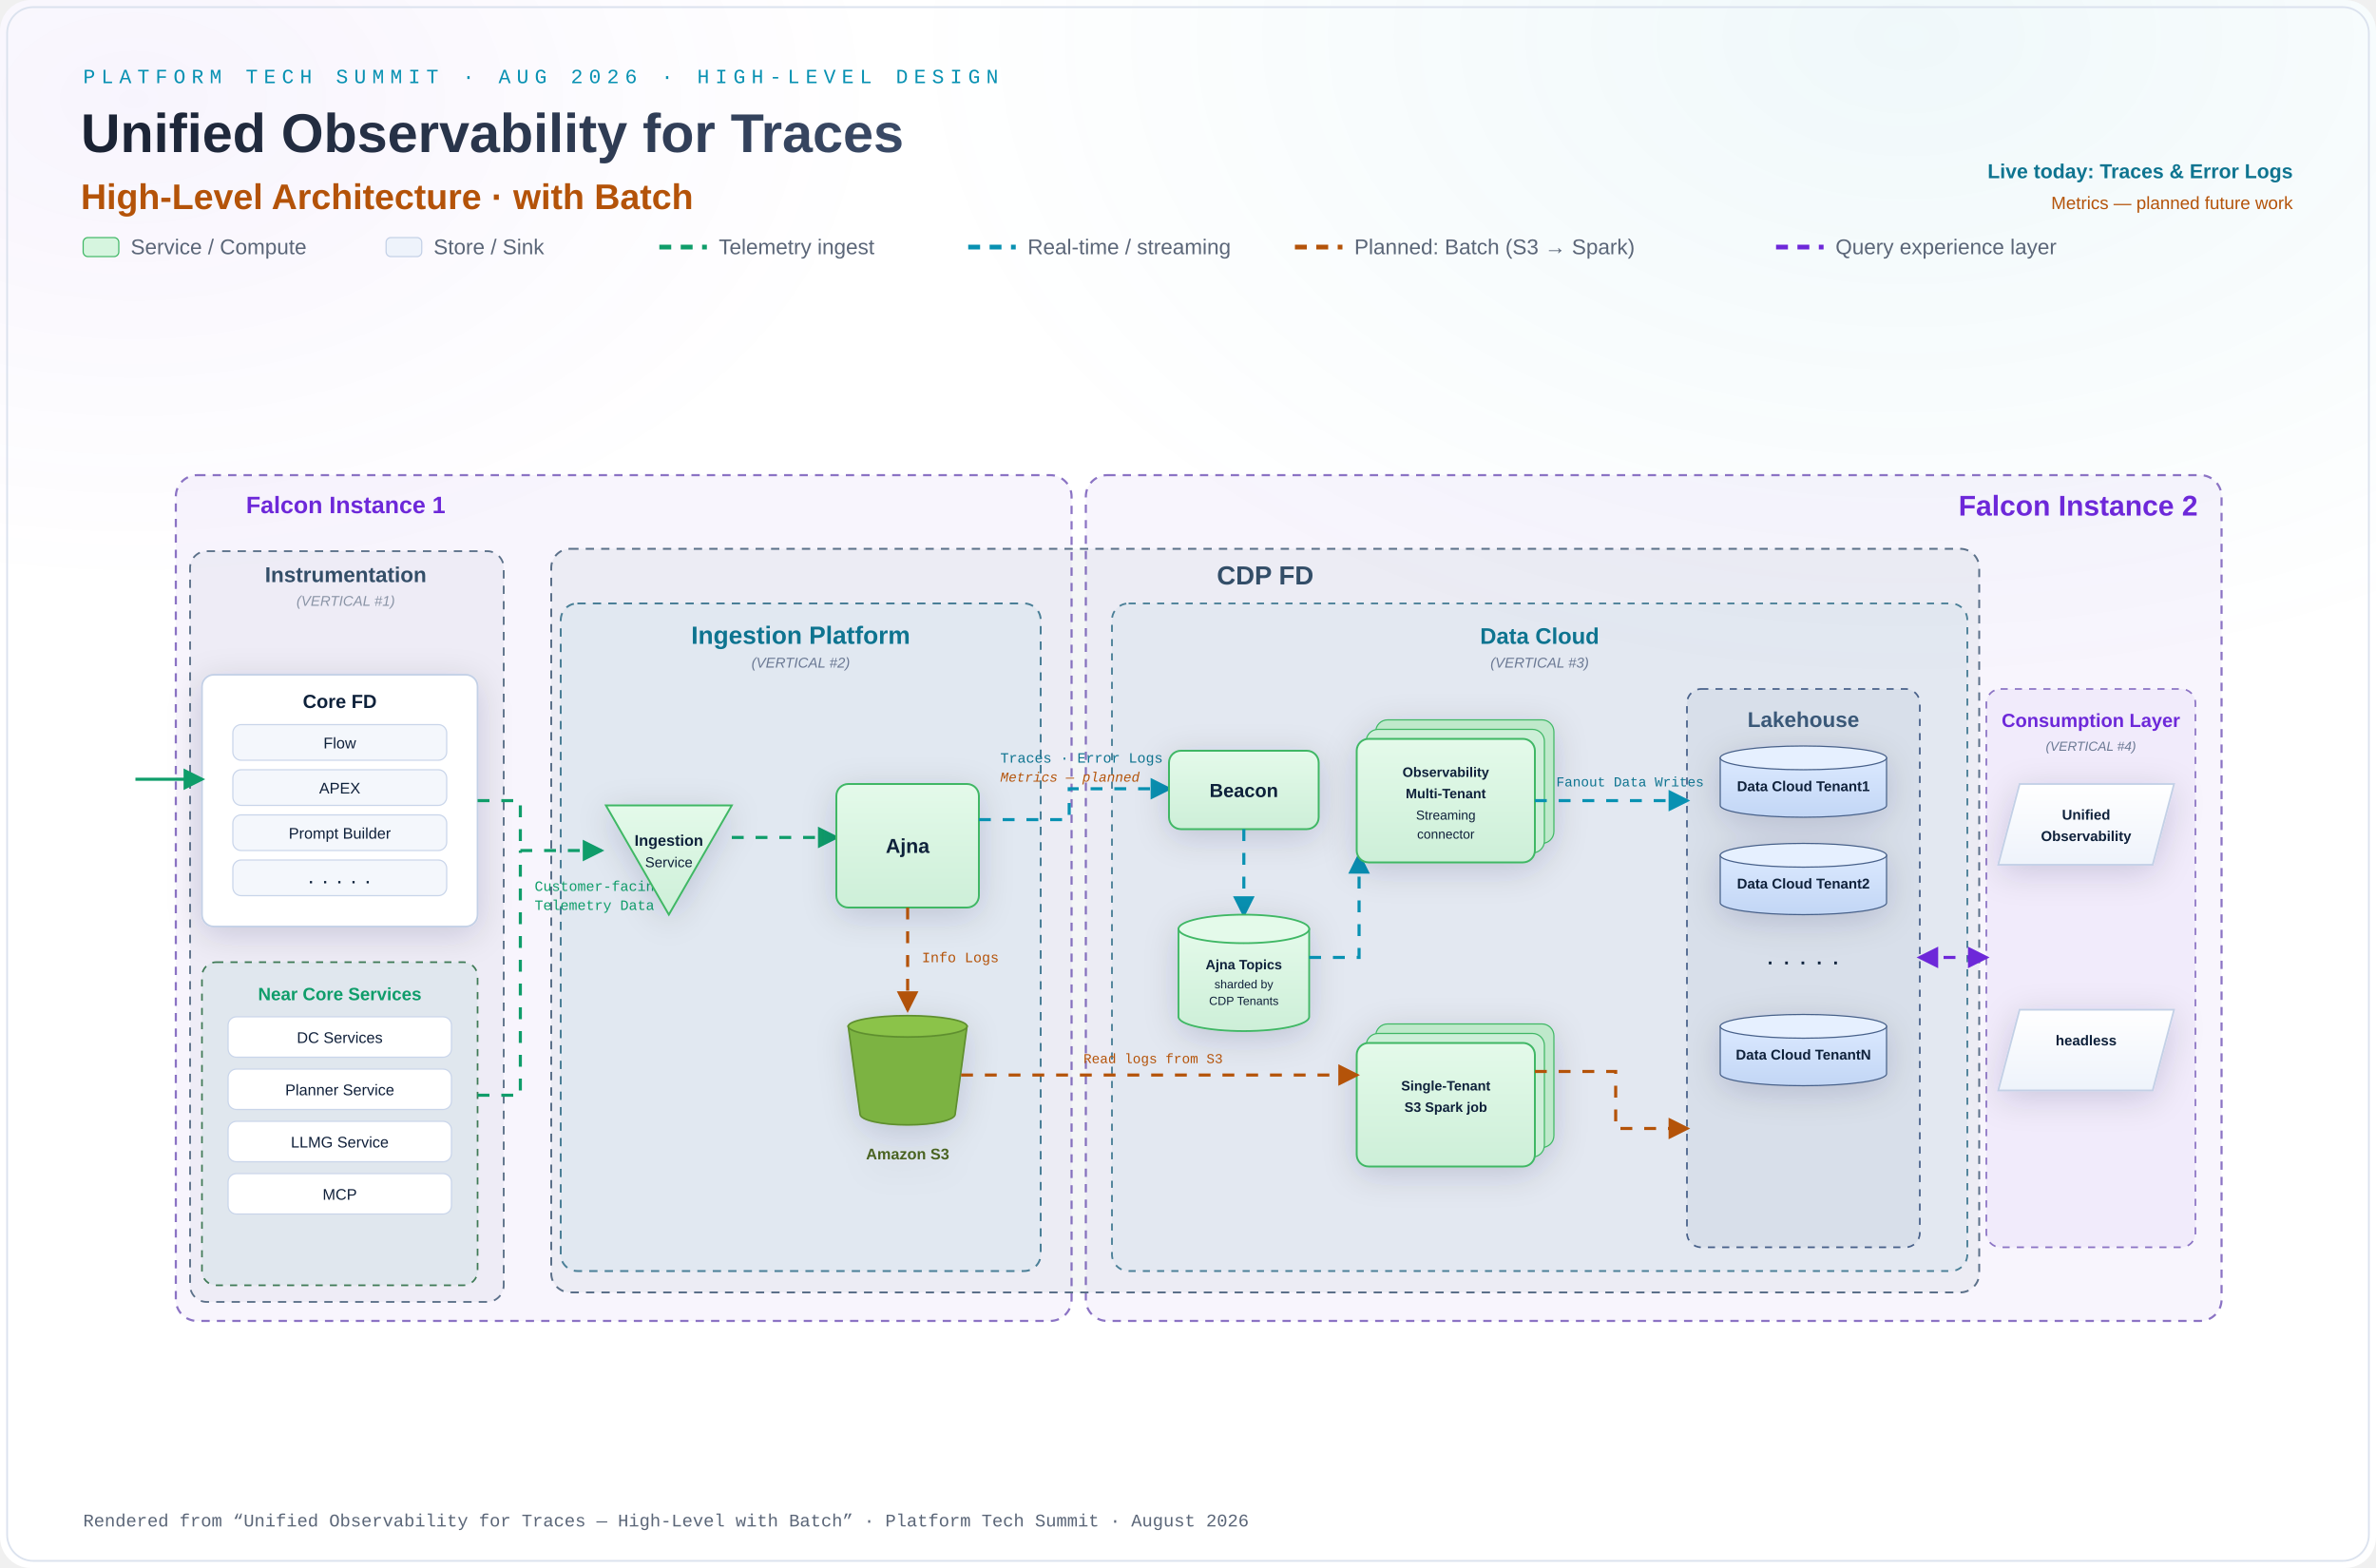
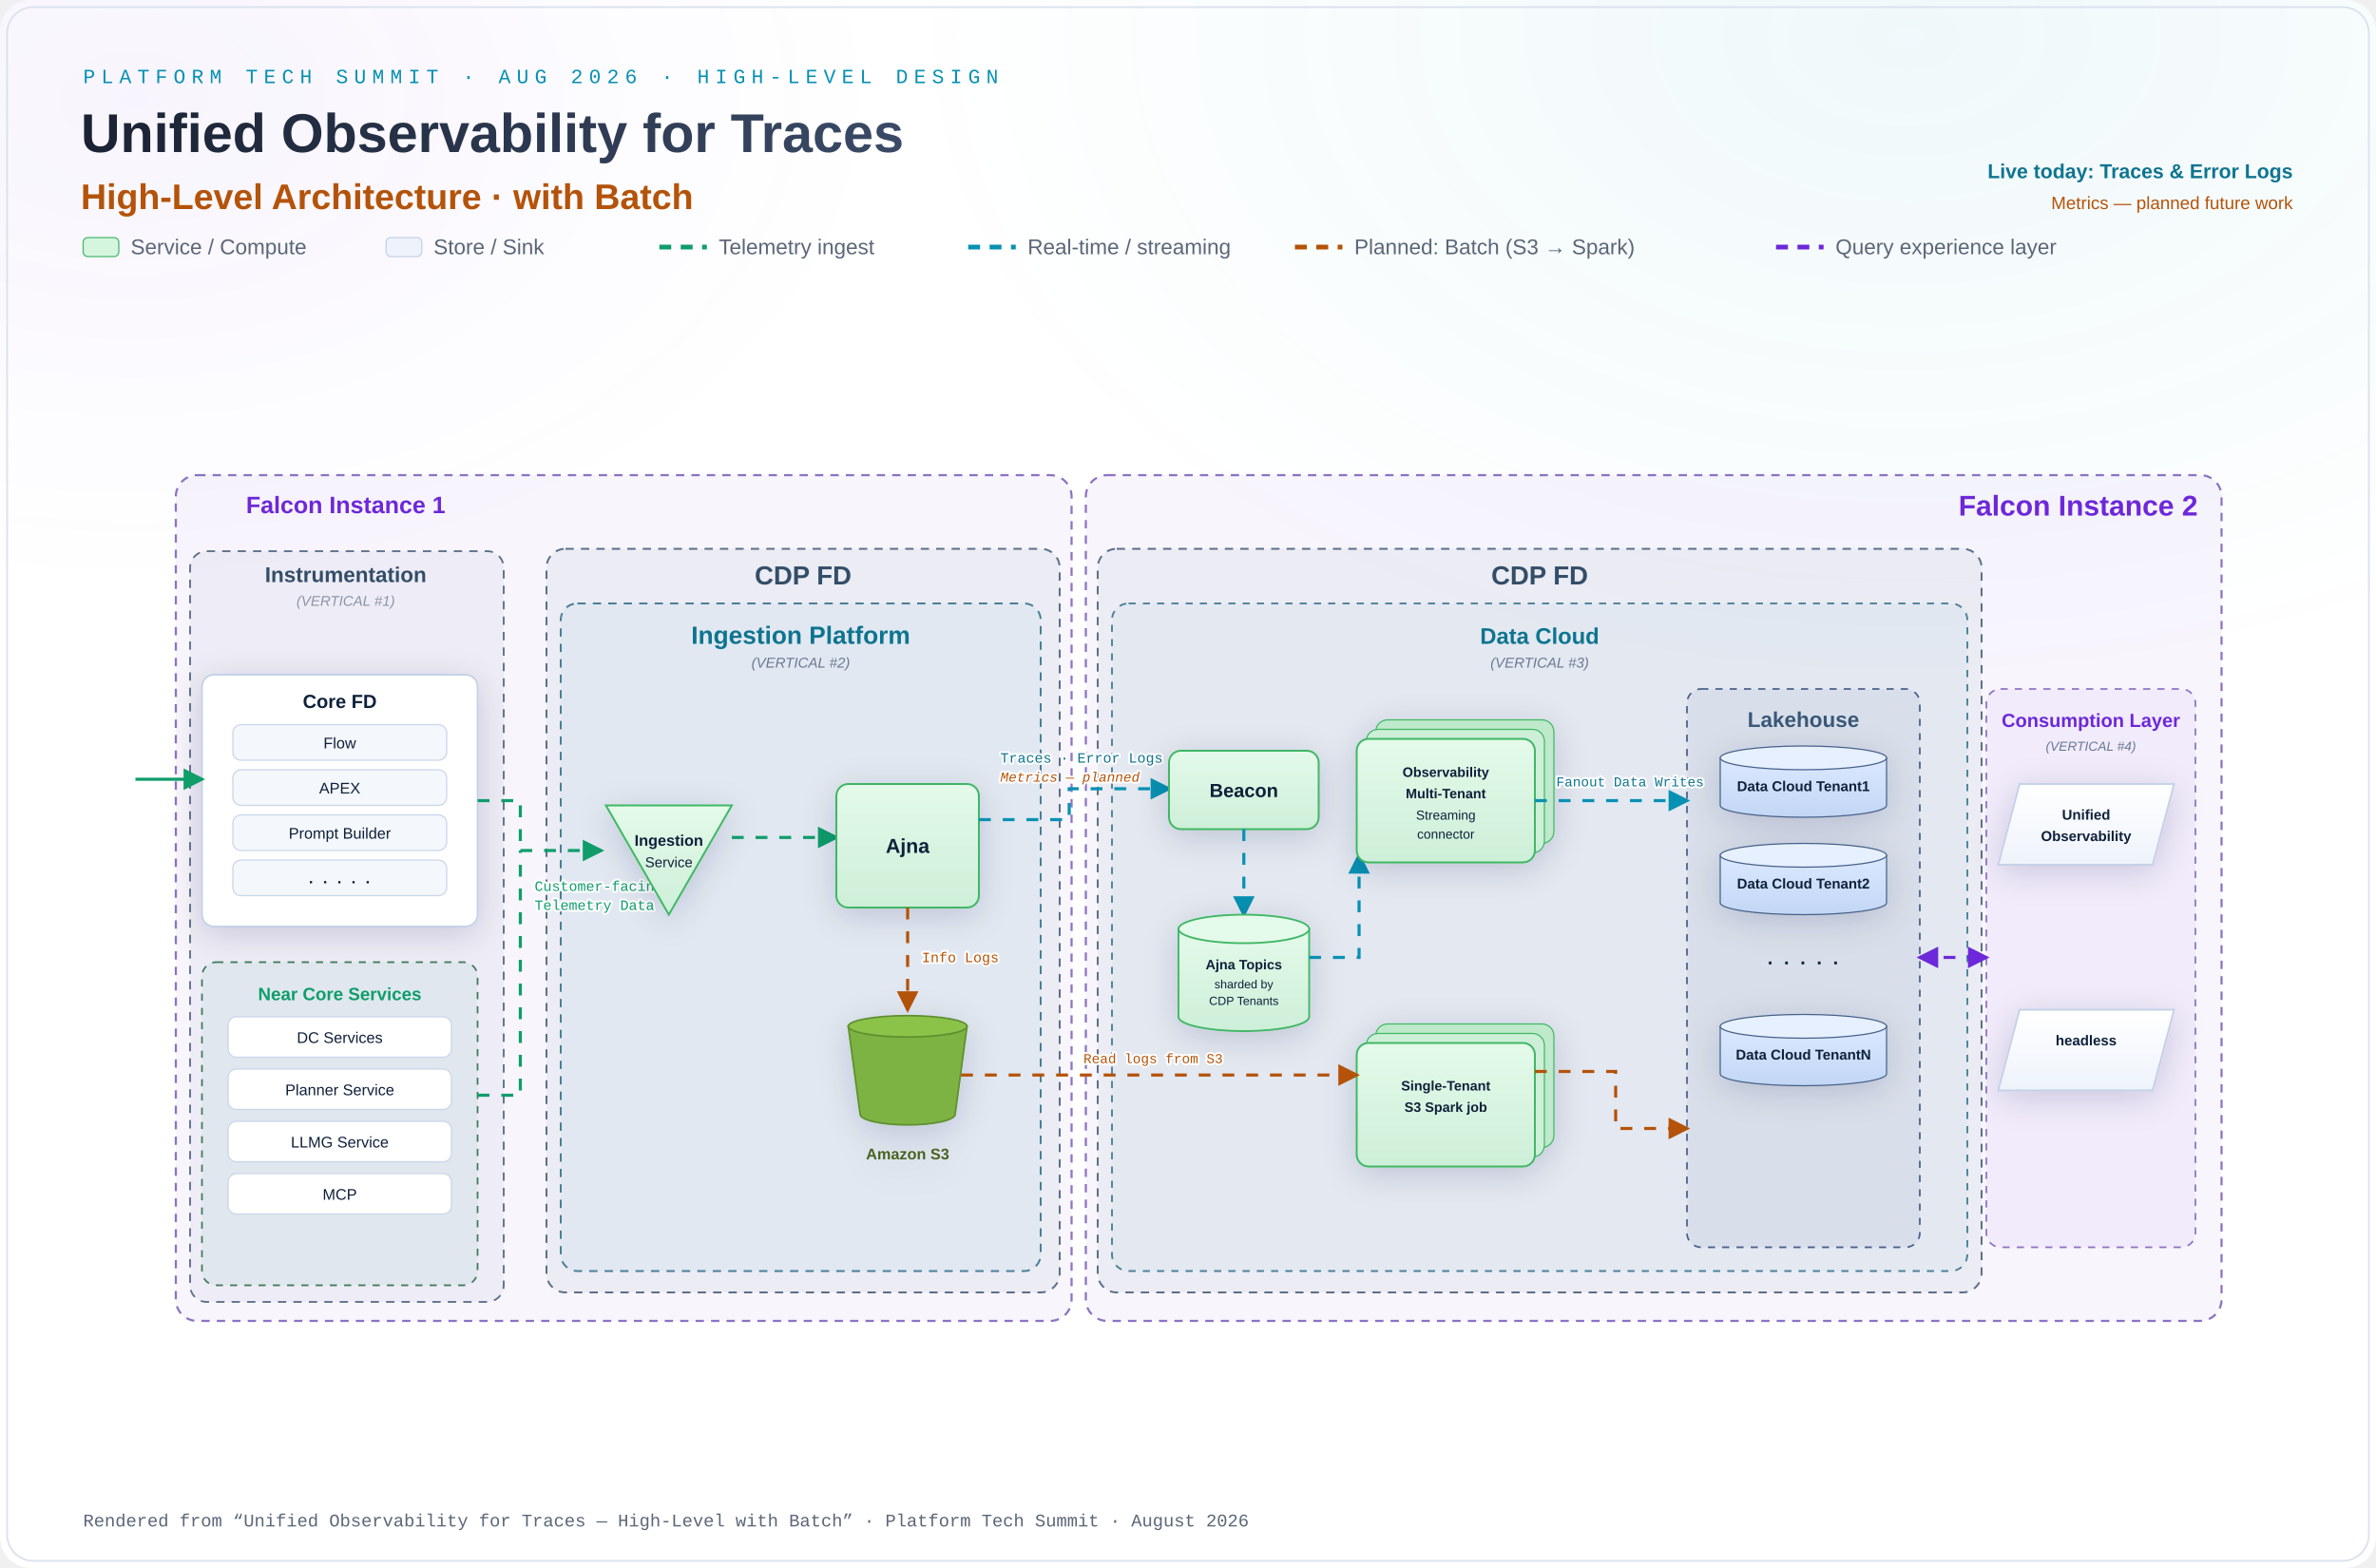
<svg xmlns="http://www.w3.org/2000/svg" width="2000" height="1320" viewBox="0 0 2000 1320" font-family="Arial, Helvetica, sans-serif" role="img" aria-label="Unified Observability for Traces — High-Level Architecture with Batch">
  <defs>
    <marker id="arrow" viewBox="0 0 10 10" refX="8.5" refY="5" markerWidth="7" markerHeight="7" orient="auto-start-reverse">
      <path d="M0,0 L10,5 L0,10 z" fill="#64789e" />
    </marker>
    <marker id="arrowGreen" viewBox="0 0 10 10" refX="8.5" refY="5" markerWidth="7" markerHeight="7" orient="auto-start-reverse">
      <path d="M0,0 L10,5 L0,10 z" fill="#0f9d6a" />
    </marker>
    <marker id="arrowCyan" viewBox="0 0 10 10" refX="8.5" refY="5" markerWidth="7" markerHeight="7" orient="auto-start-reverse">
      <path d="M0,0 L10,5 L0,10 z" fill="#0891b2" />
    </marker>
    <marker id="arrowAmber" viewBox="0 0 10 10" refX="8.5" refY="5" markerWidth="7" markerHeight="7" orient="auto-start-reverse">
      <path d="M0,0 L10,5 L0,10 z" fill="#b45309" />
    </marker>
    <marker id="arrowViolet" viewBox="0 0 10 10" refX="8.5" refY="5" markerWidth="7" markerHeight="7" orient="auto-start-reverse">
      <path d="M0,0 L10,5 L0,10 z" fill="#6d28d9" />
    </marker>
    <marker id="arrowFeed" viewBox="0 0 10 10" refX="8.5" refY="5" markerWidth="7" markerHeight="7" orient="auto-start-reverse">
      <path d="M0,0 L10,5 L0,10 z" fill="#64789e" />
    </marker>
    <linearGradient id="gGreen" x1="0" y1="0" x2="0" y2="1">
      <stop offset="0" stop-color="#e4faea" />
      <stop offset="1" stop-color="#cdefd8" />
    </linearGradient>
    <linearGradient id="gSticky" x1="0" y1="0" x2="0" y2="1">
      <stop offset="0" stop-color="#ffe07a" />
      <stop offset="1" stop-color="#ffcf3f" />
    </linearGradient>
    <linearGradient id="gStore" x1="0" y1="0" x2="0" y2="1">
      <stop offset="0" stop-color="#ffffff" />
      <stop offset="1" stop-color="#eef3fb" />
    </linearGradient>
    <linearGradient id="gLake" x1="0" y1="0" x2="0" y2="1">
      <stop offset="0" stop-color="#dbe9ff" />
      <stop offset="1" stop-color="#c2d6f5" />
    </linearGradient>
    <linearGradient id="gHead" x1="0" y1="0" x2="1" y2="0">
      <stop offset="0" stop-color="#1a2233" />
      <stop offset="1" stop-color="#3a4a66" />
    </linearGradient>
    <radialGradient id="gGlowC" cx="80%" cy="2%" r="60%">
      <stop offset="0" stop-color="#0891b2" stop-opacity="0.06" />
      <stop offset="0.7" stop-color="#0891b2" stop-opacity="0" />
    </radialGradient>
    <radialGradient id="gGlowV" cx="6%" cy="6%" r="45%">
      <stop offset="0" stop-color="#6d28d9" stop-opacity="0.05" />
      <stop offset="0.7" stop-color="#6d28d9" stop-opacity="0" />
    </radialGradient>
    <style>
      .b-label { font-weight:700; }
-       .flow-label { font-family:"Courier New", monospace; }
+       .flow-label { font-family:"Courier New", monospace; paint-order:stroke; stroke:#ffffff; stroke-width:3.4px; stroke-linejoin:round; }
      .edge { fill:none; stroke-width:2.6; }
      .feed { stroke:#64789e; stroke-width:2.4; }
      .tel { stroke:#0f9d6a; } .stream { stroke:#0891b2; } .batch { stroke:#b45309; } .bidi { stroke:#6d28d9; }
      .flow { stroke-dasharray:10 10; animation: dash 1s linear infinite; }
      @keyframes dash { to { stroke-dashoffset:-20; } }
      .shadow { filter: drop-shadow(0 6px 14px rgba(20,30,60,.16)); }
    </style>
  </defs>
  <rect x="0" y="0" width="2000" height="1320" rx="26" fill="#ffffff" />
  <rect x="0" y="0" width="2000" height="1320" rx="26" fill="url(#gGlowC)" />
  <rect x="0" y="0" width="2000" height="1320" rx="26" fill="url(#gGlowV)" />
  <rect x="6" y="6" width="1988" height="1308" rx="22" fill="none" stroke="#dbe2ee" stroke-width="1.5" />
  <text x="70" y="70" font-family="Courier New, monospace" font-size="17" letter-spacing="5" fill="#0891b2">PLATFORM TECH SUMMIT · AUG 2026 · HIGH-LEVEL DESIGN</text>
  <text x="68" y="128" font-size="46" font-weight="800" fill="url(#gHead)">Unified Observability for Traces</text>
  <text x="68" y="176" font-size="30" font-weight="800" fill="#b45309">High-Level Architecture · with Batch</text>
  <text x="1930" y="150" text-anchor="end" font-size="17" font-weight="700" fill="#0e7490">Live today: Traces &amp; Error Logs</text>
  <text x="1930" y="176" text-anchor="end" font-size="15" fill="#b45309">Metrics — planned future work</text>
  <g font-size="18" transform="translate(70,214)">
    <rect x="0" y="-14" width="30" height="16" rx="4" fill="#d6f5df" stroke="#3fb765" />
    <text x="40" y="0" fill="#5b6678">Service / Compute</text>
    <rect x="255" y="-14" width="30" height="16" rx="4" fill="#eef3fb" stroke="#c3d0e6" />
    <text x="295" y="0" fill="#5b6678">Store / Sink</text>
    <line x1="485" y1="-6" x2="525" y2="-6" stroke="#0f9d6a" stroke-width="4" stroke-dasharray="10 8" />
    <text x="535" y="0" fill="#5b6678">Telemetry ingest</text>
    <line x1="745" y1="-6" x2="785" y2="-6" stroke="#0891b2" stroke-width="4" stroke-dasharray="10 8" />
    <text x="795" y="0" fill="#5b6678">Real-time / streaming</text>
    <line x1="1020" y1="-6" x2="1060" y2="-6" stroke="#b45309" stroke-width="4" stroke-dasharray="10 8" />
    <text x="1070" y="0" fill="#5b6678">Planned: Batch (S3 → Spark)</text>
    <line x1="1425" y1="-6" x2="1465" y2="-6" stroke="#6d28d9" stroke-width="4" stroke-dasharray="10 8" />
    <text x="1475" y="0" fill="#5b6678">Query experience layer</text>
  </g>
  <g transform="translate(100,250)" fill="#10203a">
    <rect x="48" y="150" width="754" height="712" rx="18" fill="rgba(109,40,217,.045)" stroke="#8b73c4" stroke-width="1.8" stroke-dasharray="7 6" />
    <text class="b-label" x="191" y="182" text-anchor="middle" fill="#6d28d9" font-size="20" font-weight="800">Falcon Instance 1</text>
    <rect x="60" y="214" width="264" height="632" rx="14" fill="rgba(51,78,104,.05)" stroke="#5b7089" stroke-width="1.5" stroke-dasharray="7 6" />
    <text class="b-label" x="191" y="240" text-anchor="middle" fill="#334e68" font-size="18" font-weight="800">Instrumentation</text>
    <text x="191" y="260" text-anchor="middle" fill="#8a94a6" font-size="12" font-style="italic">(VERTICAL #1)</text>
    <rect x="814" y="150" width="956" height="712" rx="18" fill="rgba(109,40,217,.045)" stroke="#8b73c4" stroke-width="1.8" stroke-dasharray="7 6" />
    <text class="b-label" x="1750" y="184" text-anchor="end" fill="#6d28d9" font-size="24" font-weight="800">Falcon Instance 2</text>
-     <rect x="364" y="212" width="1202" height="626" rx="16" fill="rgba(51,78,104,.055)" stroke="#5b7089" stroke-width="1.6" stroke-dasharray="7 6" />
-     <text class="b-label" x="965" y="242" text-anchor="middle" fill="#334e68" font-size="22" font-weight="800">CDP FD</text>
+     <rect x="360" y="212" width="432" height="626" rx="16" fill="rgba(51,78,104,.055)" stroke="#5b7089" stroke-width="1.6" stroke-dasharray="7 6" />
+     <text class="b-label" x="576" y="242" text-anchor="middle" fill="#334e68" font-size="22" font-weight="800">CDP FD</text>
+     <rect x="824" y="212" width="744" height="626" rx="16" fill="rgba(51,78,104,.055)" stroke="#5b7089" stroke-width="1.6" stroke-dasharray="7 6" />
+     <text class="b-label" x="1196" y="242" text-anchor="middle" fill="#334e68" font-size="22" font-weight="800">CDP FD</text>
    <rect x="372" y="258" width="404" height="562" rx="14" fill="rgba(8,145,178,.05)" stroke="#4a7f97" stroke-width="1.6" stroke-dasharray="7 6" />
    <text class="b-label" x="574" y="292" text-anchor="middle" fill="#0e7490" font-size="21">Ingestion Platform</text>
    <text x="574" y="312" text-anchor="middle" fill="#6a7893" font-size="12" font-style="italic">(VERTICAL #2)</text>
    <rect x="836" y="258" width="720" height="562" rx="14" fill="rgba(8,145,178,.04)" stroke="#4a7f97" stroke-width="1.5" stroke-dasharray="6 6" />
    <text class="b-label" x="1196" y="292" text-anchor="middle" fill="#0e7490" font-size="19">Data Cloud</text>
    <text x="1196" y="312" text-anchor="middle" fill="#6a7893" font-size="12" font-style="italic">(VERTICAL #3)</text>
    <rect x="1320" y="330" width="196" height="470" rx="12" fill="rgba(71,96,137,.07)" stroke="#476089" stroke-width="1.4" stroke-dasharray="6 6" />
    <text class="b-label" x="1418" y="362" text-anchor="middle" fill="#3a5878" font-size="18">Lakehouse</text>
    <rect x="1572" y="330" width="176" height="470" rx="12" fill="rgba(109,40,217,.05)" stroke="#8b73c4" stroke-width="1.4" stroke-dasharray="6 6" />
    <text class="b-label" x="1660" y="362" text-anchor="middle" fill="#6d28d9" font-size="16">Consumption Layer</text>
    <text x="1660" y="382" text-anchor="middle" fill="#6a7893" font-size="11" font-style="italic">(VERTICAL #4)</text>
    <rect x="70" y="560" width="232" height="272" rx="12" fill="rgba(15,157,106,.06)" stroke="#3f7a56" stroke-width="1.4" stroke-dasharray="6 6" />
    <text class="b-label" x="186" y="592" text-anchor="middle" fill="#0f9d6a" font-size="15">Near Core Services</text>
    <g class="shadow">
      <rect x="70" y="318" width="232" height="212" rx="10" fill="#ffffff" stroke="#c3d0e6" stroke-width="1.5" />
      <text x="186" y="346" text-anchor="middle" class="b-label" font-size="16">Core FD</text>
      <g font-size="13" text-anchor="middle">
        <rect x="96" y="360" width="180" height="30" rx="7" fill="#f4f7fc" stroke="#c9d5ea" />
        <text x="186" y="380">Flow</text>
        <rect x="96" y="398" width="180" height="30" rx="7" fill="#f4f7fc" stroke="#c9d5ea" />
        <text x="186" y="418">APEX</text>
        <rect x="96" y="436" width="180" height="30" rx="7" fill="#f4f7fc" stroke="#c9d5ea" />
        <text x="186" y="456">Prompt Builder</text>
        <rect x="96" y="474" width="180" height="30" rx="7" fill="#f4f7fc" stroke="#c9d5ea" />
        <text x="186" y="497" font-weight="700" letter-spacing="2">· · · · ·</text>
      </g>
    </g>
    <path class="edge" style="stroke:#0f9d6a;stroke-width:2.6" d="M14,406 L70,406" marker-end="url(#arrowGreen)" />
    <g font-size="13" text-anchor="middle">
      <rect x="92" y="606" width="188" height="34" rx="7" fill="#ffffff" stroke="#c9d5ea" />
      <text x="186" y="628">DC Services</text>
      <rect x="92" y="650" width="188" height="34" rx="7" fill="#ffffff" stroke="#c9d5ea" />
      <text x="186" y="672">Planner Service</text>
      <rect x="92" y="694" width="188" height="34" rx="7" fill="#ffffff" stroke="#c9d5ea" />
      <text x="186" y="716">LLMG Service</text>
      <rect x="92" y="738" width="188" height="34" rx="7" fill="#ffffff" stroke="#c9d5ea" />
      <text x="186" y="760">MCP</text>
    </g>
    <path class="edge flow tel" d="M302,424 L338,424 L338,466" />
    <path class="edge flow tel" d="M302,672 L338,672 L338,466" />
    <path class="edge flow tel" d="M338,466 L406,466" marker-end="url(#arrowGreen)" />
    <text class="flow-label" x="350" y="500" fill="#0f9d6a" font-size="12">Customer-facing</text>
    <text class="flow-label" x="350" y="516" fill="#0f9d6a" font-size="12">Telemetry Data</text>
    <g class="shadow">
      <path d="M410,428 L516,428 L463,520 Z" fill="url(#gGreen)" stroke="#3fb765" stroke-width="1.6" />
      <text x="463" y="462" text-anchor="middle" class="b-label" font-size="13">Ingestion</text>
      <text x="463" y="480" text-anchor="middle" font-size="12">Service</text>
    </g>
    <path class="edge flow tel" d="M516,455 L604,455" marker-end="url(#arrowGreen)" />
    <g class="shadow">
      <rect x="604" y="410" width="120" height="104" rx="10" fill="url(#gGreen)" stroke="#3fb765" stroke-width="1.6" />
      <text x="664" y="468" text-anchor="middle" class="b-label" font-size="17">Ajna</text>
    </g>
    <path class="edge flow stream" d="M724,440 L800,440 L800,414 L884,414" marker-end="url(#arrowCyan)" />
    <text class="flow-label" x="742" y="392" fill="#0e7490" font-size="12">Traces · Error Logs</text>
    <text class="flow-label" x="742" y="408" fill="#b45309" font-size="11.5" font-style="italic">Metrics — planned</text>
    <path class="edge flow batch" d="M664,514 L664,600" marker-end="url(#arrowAmber)" />
    <text class="flow-label" x="676" y="560" fill="#b45309" font-size="12">Info Logs</text>
    <g class="shadow">
      <path d="M614,614 h100 l-10,74 a40,9 0 0 1 -80,0 Z" fill="#7cb342" stroke="#5f8f2f" stroke-width="1.4" />
      <ellipse cx="664" cy="614" rx="50" ry="9" fill="#8bc34a" stroke="#5f8f2f" stroke-width="1.4" />
      <text x="664" y="726" text-anchor="middle" class="b-label" font-size="13" fill="#4a6320">Amazon S3</text>
    </g>
    <g class="shadow">
      <rect x="884" y="382" width="126" height="66" rx="10" fill="url(#gGreen)" stroke="#3fb765" stroke-width="1.6" />
      <text x="947" y="421" text-anchor="middle" class="b-label" font-size="16">Beacon</text>
    </g>
    <path class="edge flow stream" d="M947,448 L947,520" marker-end="url(#arrowCyan)" />
    <g class="shadow">
      <path d="M892,532 h110 v74 a55,12 0 0 1 -110,0 Z" fill="url(#gGreen)" stroke="#3fb765" stroke-width="1.5" />
      <ellipse cx="947" cy="532" rx="55" ry="12" fill="#e4faea" stroke="#3fb765" stroke-width="1.5" />
      <text x="947" y="566" text-anchor="middle" font-size="11.5" font-weight="700">Ajna Topics</text>
      <text x="947" y="582" text-anchor="middle" font-size="10">sharded by</text>
      <text x="947" y="596" text-anchor="middle" font-size="10">CDP Tenants</text>
    </g>
    <path class="edge flow stream" d="M1002,556 L1044,556 L1044,470" marker-end="url(#arrowCyan)" />
    <g class="shadow">
      <rect x="1058" y="356" width="150" height="104" rx="10" fill="#bfe9cb" stroke="#3fb765" />
      <rect x="1050" y="364" width="150" height="104" rx="10" fill="#cdefd8" stroke="#3fb765" />
      <rect x="1042" y="372" width="150" height="104" rx="10" fill="url(#gGreen)" stroke="#3fb765" stroke-width="1.6" />
      <text x="1117" y="404" text-anchor="middle" font-size="11.5" font-weight="700">Observability</text>
      <text x="1117" y="422" text-anchor="middle" font-size="11.5" font-weight="700">Multi-Tenant</text>
      <text x="1117" y="440" text-anchor="middle" font-size="11">Streaming</text>
      <text x="1117" y="456" text-anchor="middle" font-size="11">connector</text>
    </g>
    <path class="edge flow stream" d="M1192,424 L1320,424" marker-end="url(#arrowCyan)" />
    <text class="flow-label" x="1210" y="412" fill="#0e7490" font-size="11.5">Fanout Data Writes</text>
    <g class="shadow">
      <rect x="1058" y="612" width="150" height="104" rx="10" fill="#bfe9cb" stroke="#3fb765" />
      <rect x="1050" y="620" width="150" height="104" rx="10" fill="#cdefd8" stroke="#3fb765" />
      <rect x="1042" y="628" width="150" height="104" rx="10" fill="url(#gGreen)" stroke="#3fb765" stroke-width="1.6" />
      <text x="1117" y="668" text-anchor="middle" font-size="11.5" font-weight="700">Single-Tenant</text>
      <text x="1117" y="686" text-anchor="middle" font-size="11.5" font-weight="700">S3 Spark job</text>
    </g>
    <path class="edge flow batch" d="M709,655 L1042,655" marker-end="url(#arrowAmber)" />
    <text class="flow-label" x="812" y="645" fill="#b45309" font-size="11.5">Read logs from S3</text>
    <path class="edge flow batch" d="M1192,652 L1260,652 L1260,700 L1320,700" marker-end="url(#arrowAmber)" />
    <g class="shadow">
      <path d="M1348,388 h140 v40 a70,10 0 0 1 -140,0 Z" fill="url(#gLake)" stroke="#476089" />
      <ellipse cx="1418" cy="388" rx="70" ry="10" fill="#e6f0ff" stroke="#476089" />
      <text x="1418" y="416" text-anchor="middle" font-size="12" font-weight="700">Data Cloud Tenant1</text>
      <path d="M1348,470 h140 v40 a70,10 0 0 1 -140,0 Z" fill="url(#gLake)" stroke="#476089" />
      <ellipse cx="1418" cy="470" rx="70" ry="10" fill="#e6f0ff" stroke="#476089" />
      <text x="1418" y="498" text-anchor="middle" font-size="12" font-weight="700">Data Cloud Tenant2</text>
      <text x="1418" y="566" text-anchor="middle" font-size="16" font-weight="700" letter-spacing="2">· · · · ·</text>
      <path d="M1348,614 h140 v40 a70,10 0 0 1 -140,0 Z" fill="url(#gLake)" stroke="#476089" />
      <ellipse cx="1418" cy="614" rx="70" ry="10" fill="#e6f0ff" stroke="#476089" />
      <text x="1418" y="642" text-anchor="middle" font-size="12" font-weight="700">Data Cloud TenantN</text>
    </g>
    <path class="edge flow bidi" d="M1516,556 L1572,556" marker-start="url(#arrowViolet)" marker-end="url(#arrowViolet)" />
    <g class="shadow">
      <polygon points="1600,410 1730,410 1712,478 1582,478" fill="url(#gStore)" stroke="#c3d0e6" stroke-width="1.5" />
      <text x="1656" y="440" text-anchor="middle" font-size="12" font-weight="700">Unified</text>
      <text x="1656" y="458" text-anchor="middle" font-size="12" font-weight="700">Observability</text>
      <polygon points="1600,600 1730,600 1712,668 1582,668" fill="url(#gStore)" stroke="#c3d0e6" stroke-width="1.5" />
      <text x="1656" y="630" text-anchor="middle" font-size="12" font-weight="700">headless</text>
    </g>
  </g>
  <text x="70" y="1285" font-family="Courier New, monospace" font-size="15" fill="#5b6678">Rendered from “Unified Observability for Traces — High-Level with Batch”  ·  Platform Tech Summit · August 2026</text>
</svg>
